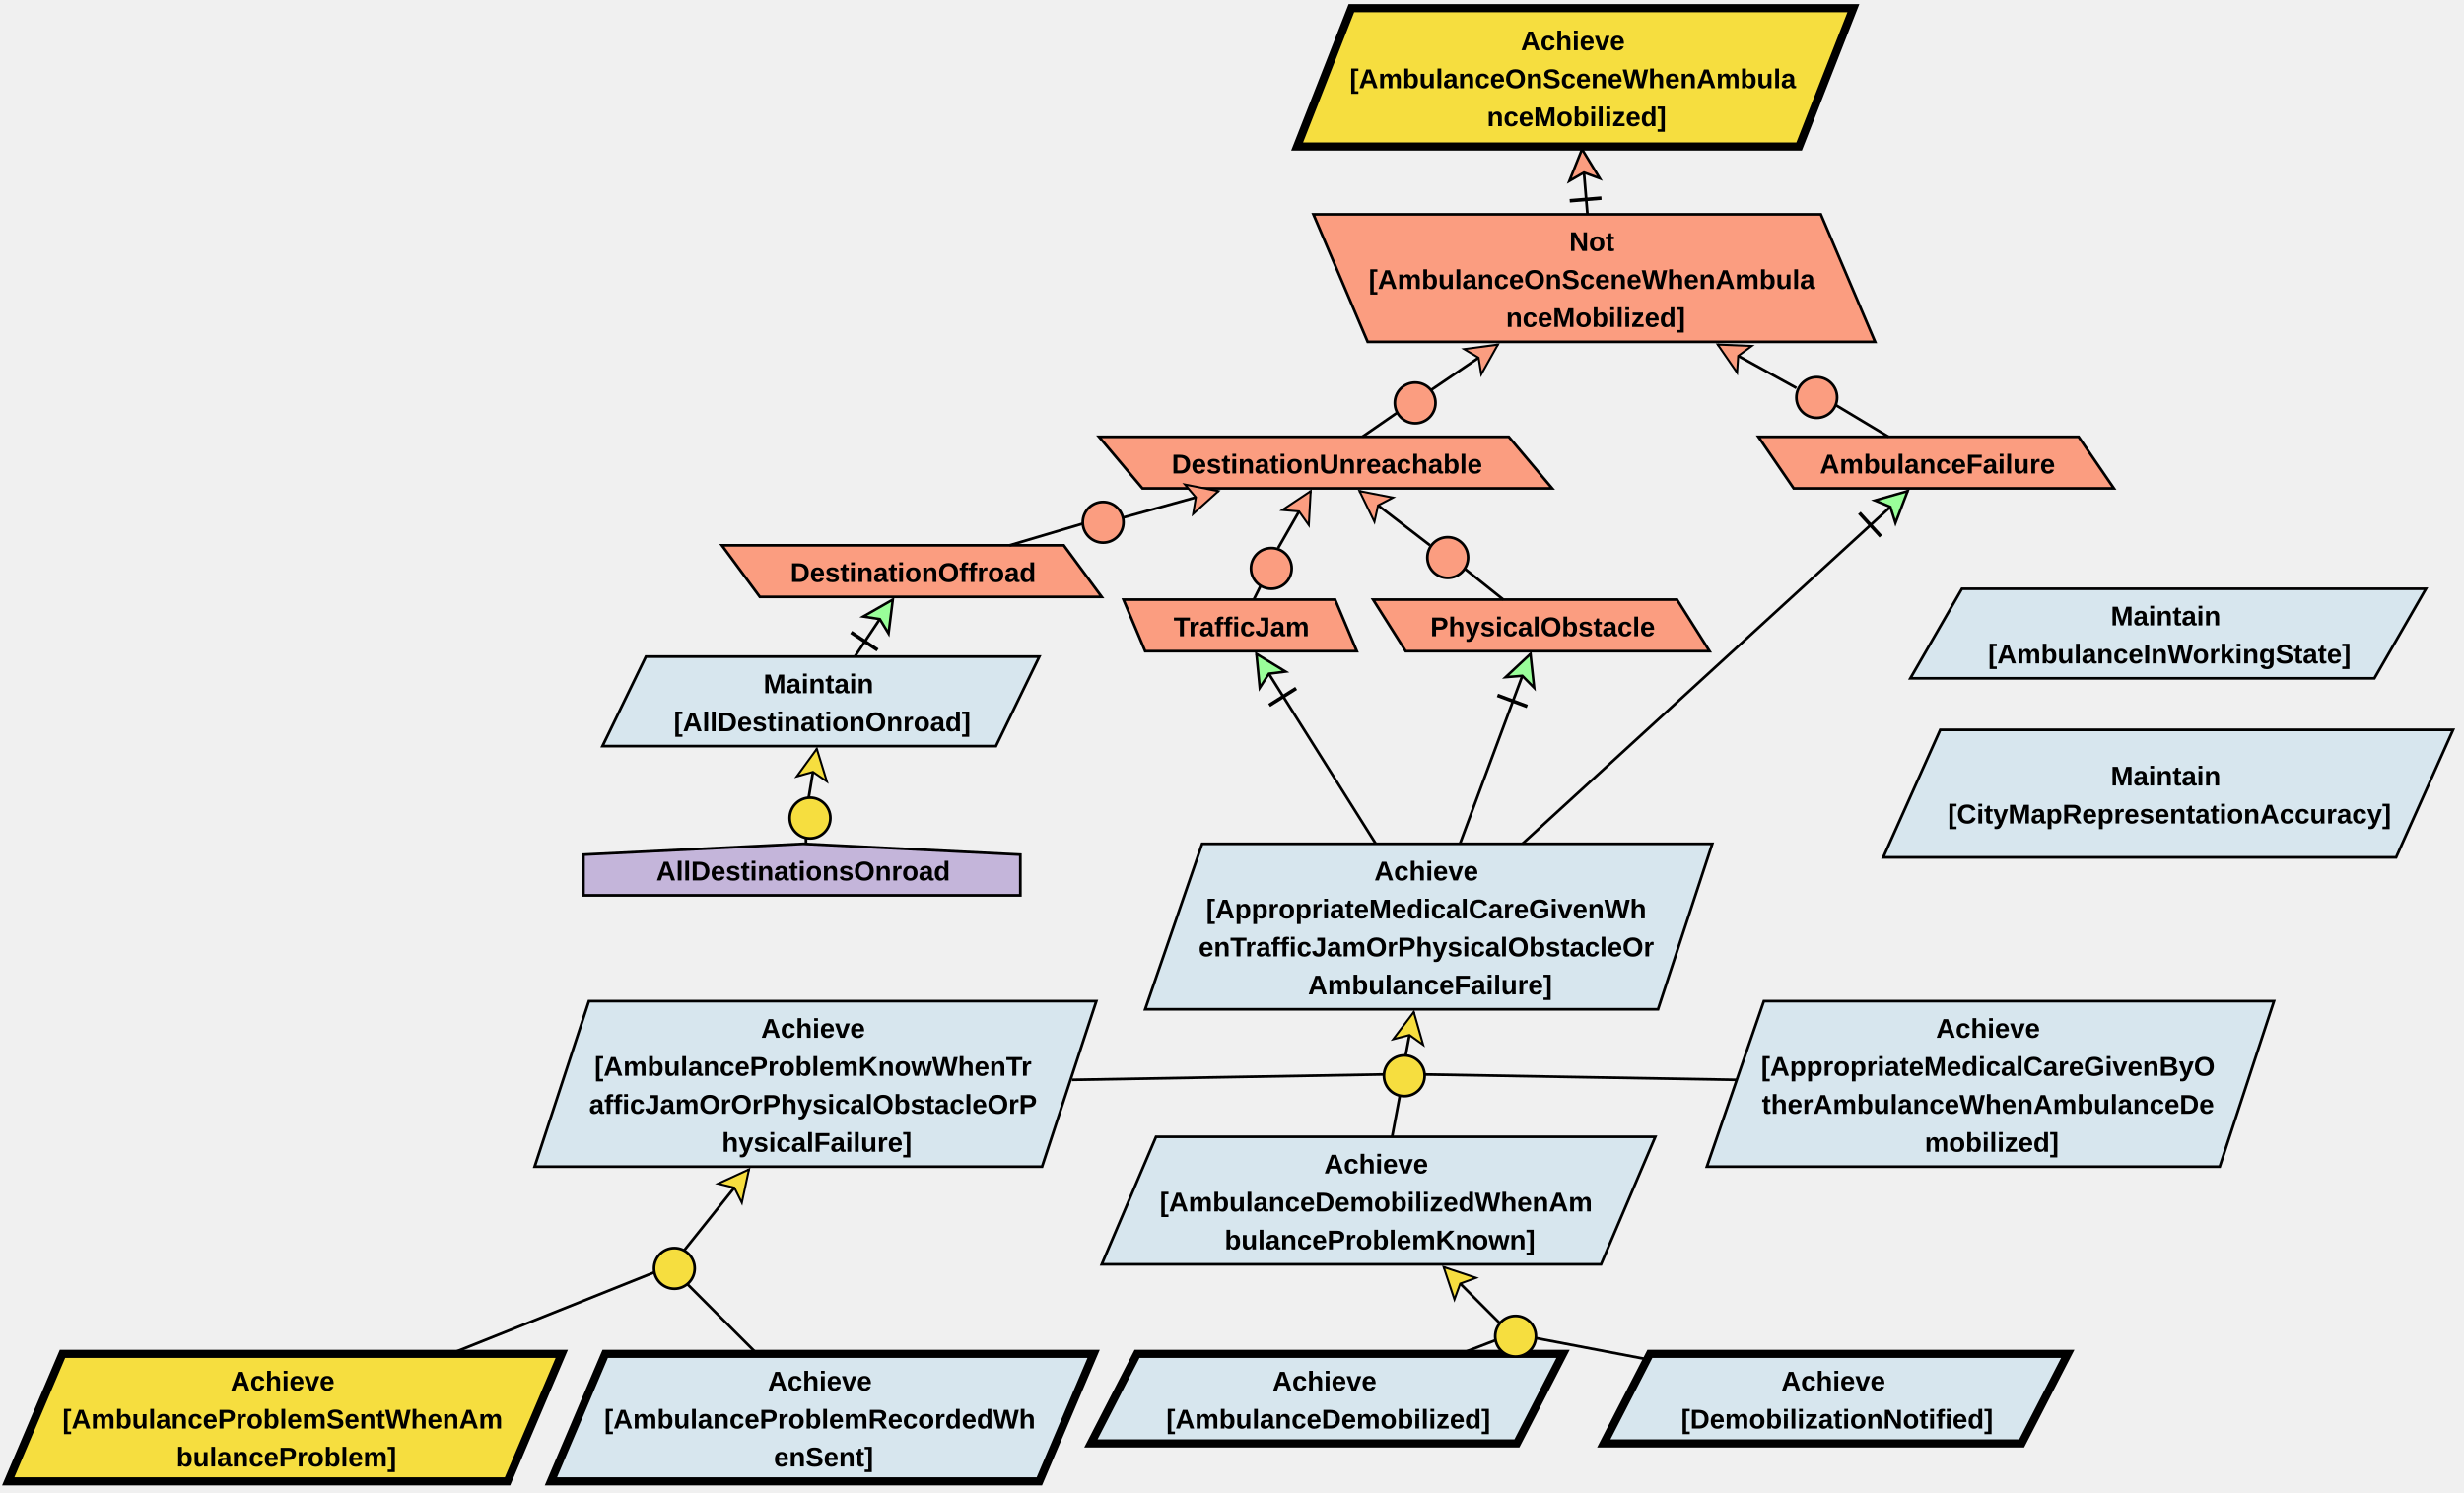
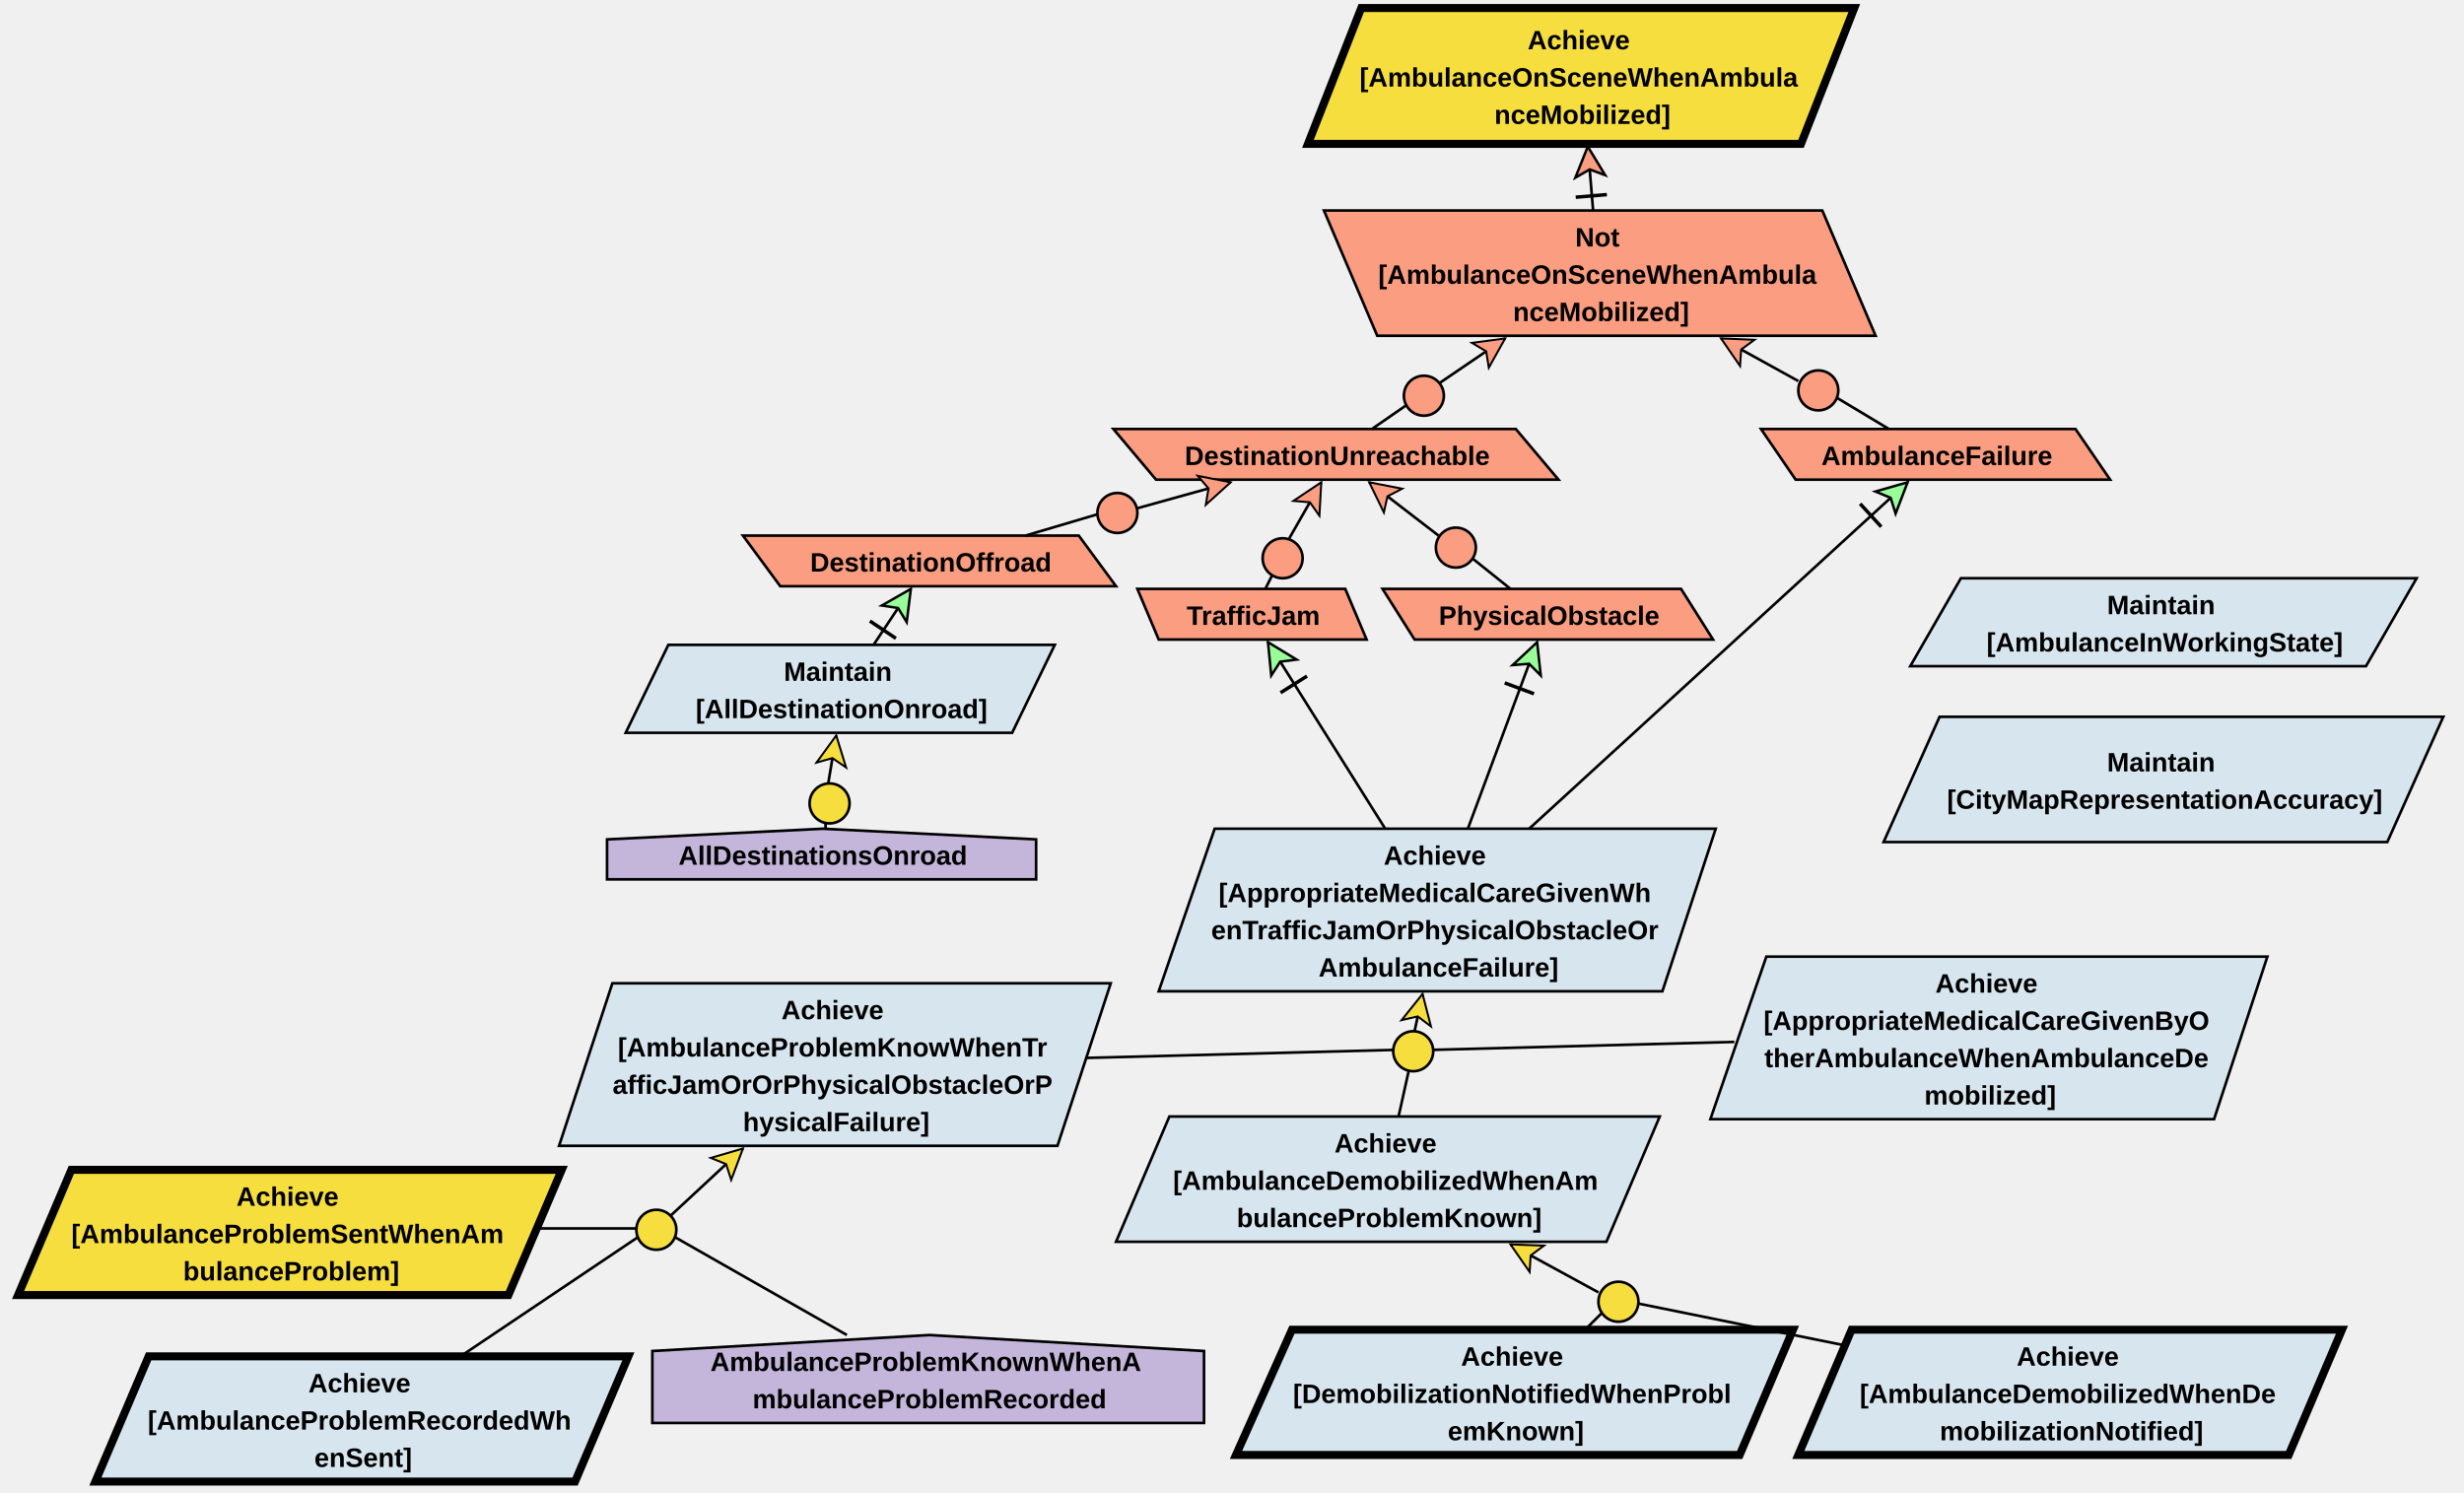
- <svg xmlns="http://www.w3.org/2000/svg" height="10cm" id="svg-root" preserveAspectRatio="xMidYMid meet" viewBox="6 -1 908 550" width="165.1mm">
+ <svg xmlns="http://www.w3.org/2000/svg" height="10cm" id="svg-root" preserveAspectRatio="xMidYMid meet" viewBox="-3 -1 917 560" width="165.1mm">
  <style type="text/css">line {stroke: #000000; stroke-width: 0.75;}</style>
  <style type="text/css">text {  
        font-family:Arial, Helvetica, Geneva, sans serif;
        font-size:10;
        text-anchor:middle;
        fill:black;
        font-weight:bold;
        stroke-width:5;
      }</style>
  <style media="print" type="text/css">.background {fill:#FFFFFF;}</style>
  <style media="screen" type="text/css">.background {fill:#3384ad;}</style>
  <radialGradient cx=".5" cy=".5" fx=".5" fy=".5" gradientUnits="objectBoundingBox" id="focusserGradient" r=".5">
    <stop offset="0.022" style="stop-color:#FFFFFF" />
    <stop offset="0.079" style="stop-color:#FBFEF7" />
    <stop offset="0.169" style="stop-color:#F1FBE1" />
    <stop offset="0.278" style="stop-color:#E1F5BC" />
    <stop offset="0.404" style="stop-color:#CAEE8B" />
    <stop offset="0.455" style="stop-color:#C0EB74" />
    <stop offset="1" style="stop-color:#006699" />
  </radialGradient>
  <defs>
    <marker id="ArrowControlLine" markerHeight="30" markerUnits="userSpaceOnUse" markerWidth="30" orient="auto" style="stroke: black; stroke-width: 2;fill: rgb(0, 0, 0);" viewBox="-40 -25 80 50">
      <path d="M 0 0 L -30 15 L -30 -15 z" />
    </marker>
    <marker id="ArrowObstructionLine" markerHeight="60" markerUnits="userSpaceOnUse" markerWidth="60" orient="auto" style="stroke: black; stroke-width: 2.5;fill: rgb(251, 157, 128);" viewBox="-80 -50 160 100">
      <path d="M -50 15 L -50 -15 L -49 -15 L -49 15 M 0 0 L -30 15 L -23 0 L -30 -15 L 0 0 z" />
    </marker>
    <marker id="ArrowDocumentationLine" markerHeight="30" markerUnits="userSpaceOnUse" markerWidth="30" orient="auto" style="stroke: black; stroke-width: 2;fill: rgb(0, 0, 0);" viewBox="-40 -25 80 50">
      <path d="M 0 0 L -30 15 L -30 -15 z" />
    </marker>
    <marker class="background" id="ArrowIsALine" markerHeight="30" markerUnits="userSpaceOnUse" markerWidth="30" orient="auto" style="stroke: black; stroke-width: 2.5;" viewBox="-40 -25 80 50">
      <path d="M 0 0 L -30 15 L -30 -15 z" style="fill:white" />
      <path class="background" d="M 0 0 L -30 15 L -30 -15 z" id="background_ARROW_ISA" style="visibility:hidden" />
    </marker>
    <marker id="ArrowPerformanceLine" markerHeight="30" markerUnits="userSpaceOnUse" markerWidth="30" orient="auto" style="stroke: black; stroke-width: 2;fill: rgb(0, 0, 0);" viewBox="-40 -25 80 50">
      <path d="M 0 0 L -30 15 L -30 -15 z" />
    </marker>
    <marker id="ArrowMonitoringAgentLineUseCaseViewType" markerHeight="30" markerUnits="userSpaceOnUse" markerWidth="30" orient="auto" style="stroke: black; stroke-width: 2;fill: rgb(0, 0, 0);" viewBox="-40 -25 80 50">
      <path d="M 0 0 L -30 15 L -30 -15 z" />
    </marker>
    <marker id="ArrowInputLine" markerHeight="30" markerUnits="userSpaceOnUse" markerWidth="30" orient="auto" style="stroke: black; stroke-width: 2;fill: rgb(0, 0, 0);" viewBox="-40 -25 80 50">
      <path d="M 0 0 L -30 15 L -30 -15 z" />
    </marker>
    <marker id="ArrowConcernsLine" markerHeight="30" markerUnits="userSpaceOnUse" markerWidth="30" orient="auto" style="stroke: black; stroke-width: 2;fill: rgb(0, 0, 0);" viewBox="-40 -25 80 50">
      <path d="M 0 0 L -30 15 L -30 -15 z" />
    </marker>
    <marker id="ArrowCauseLine" markerHeight="30" markerUnits="userSpaceOnUse" markerWidth="30" orient="auto" style="stroke: black; stroke-width: 2;fill: rgb(0, 0, 0);" viewBox="-40 -25 80 50">
      <path d="M 0 0 L -30 15 L -30 -15 z" />
    </marker>
    <marker id="ArrowConflictLine" markerUnits="userSpaceOnUse" orient="auto" style="stroke: black; stroke-width: 2;fill: rgb(255, 0, 0);" />
    <marker id="ArrowMonitoringLine" markerHeight="30" markerUnits="userSpaceOnUse" markerWidth="30" orient="auto" style="stroke: black; stroke-width: 2;fill: rgb(0, 0, 0);" viewBox="-40 -25 80 50">
      <path d="M 0 0 L -30 15 L -30 -15 z" />
    </marker>
    <marker id="ArrowIncludeLineUseCaseViewType" markerHeight="30" markerUnits="userSpaceOnUse" markerWidth="30" orient="auto" style="stroke: black; stroke-width: 2;fill: rgb(0, 0, 0);" viewBox="-40 -25 80 50">
      <path d="M 0 0 L -30 15 L -30 -15 z" />
    </marker>
    <marker id="ArrowOutputLine" markerHeight="30" markerUnits="userSpaceOnUse" markerWidth="30" orient="auto" style="stroke: black; stroke-width: 2;fill: rgb(0, 0, 0);" viewBox="-40 -25 80 50">
      <path d="M 0 0 L -30 15 L -30 -15 z" />
    </marker>
    <marker id="ArrowControlOperationLineUseCaseViewType" markerHeight="30" markerUnits="userSpaceOnUse" markerWidth="30" orient="auto" style="stroke: black; stroke-width: 2;fill: rgb(0, 0, 0);" viewBox="-40 -25 80 50">
      <path d="M 0 0 L -30 15 L -30 -15 z" />
    </marker>
    <marker id="ArrowResolutionLine" markerHeight="60" markerUnits="userSpaceOnUse" markerWidth="60" orient="auto" style="stroke: black; stroke-width: 2.5;fill: rgb(153, 255, 153);" viewBox="-80 -50 160 100">
      <path d="M -50 15 L -50 -15 L -49 -15 L -49 15 M 0 0 L -30 15 L -23 0 L -30 -15 L 0 0 z" />
    </marker>
    <marker id="ArrowConflictLine" markerUnits="userSpaceOnUse" orient="auto" style="stroke: black; stroke-width: 2;fill: rgb(255, 0, 0);" />
    <marker id="ArrowRefinementDefaultAndOrRepresentation" markerHeight="30" markerUnits="userSpaceOnUse" markerWidth="30" orient="auto" style="stroke: black; stroke-width: 2;fill: rgb(246, 222, 63);" viewBox="-40 -25 80 50">
      <path d="M 0 0 L -30 15 L -23 0 L -30 -15 z" />
    </marker>
    <marker id="ArrowOperationalizationDefaultAndOrRepresentation" markerHeight="30" markerUnits="userSpaceOnUse" markerWidth="30" orient="auto" style="stroke: black; stroke-width: 2;fill: rgb(102, 153, 255);" viewBox="-40 -25 80 50">
      <path d="M 0 0 L -30 15 L -23 0 L -30 -15 z" />
    </marker>
    <marker id="ArrowAssignmentDefaultAndOrRepresentation" markerHeight="30" markerUnits="userSpaceOnUse" markerWidth="30" orient="auto" style="stroke: black; stroke-width: 2;fill: rgb(255, 163, 195);" viewBox="-40 -25 80 50">
      <path d="M 0 0 L -30 15 L -23 0 L -30 -15 z" />
    </marker>
    <marker id="ArrowO_RefinementDefaultAndOrRepresentation" markerHeight="30" markerUnits="userSpaceOnUse" markerWidth="30" orient="auto" style="stroke: black; stroke-width: 2;fill: rgb(251, 157, 128);" viewBox="-40 -25 80 50">
      <path d="M 0 0 L -30 15 L -23 0 L -30 -15 z" />
    </marker>
    <marker id="ArrowResponsibilityDefaultAndOrRepresentation" markerHeight="30" markerUnits="userSpaceOnUse" markerWidth="30" orient="auto" style="stroke: black; stroke-width: 2;fill: rgb(204, 0, 0);" viewBox="-40 -25 80 50">
      <path d="M 0 0 L -30 15 L -23 0 L -30 -15 z" />
    </marker>
    <marker id="SignStopLine" markerHeight="40" markerUnits="userSpaceOnUse" markerWidth="40" orient="auto" style="fill:#FF0033; stroke:white; stroke-width:2;" viewBox="-50 -50 100 100">
      <path d="M 20 0 L 10 15 L -10 15 L -20 0 L -10 -15 L 10 -15 z" />
      <text style="font-size:11; fill:white; stroke-width:0.1;" x="0" y="4">STOP</text>
    </marker>
    <marker id="SignConflictLine" markerHeight="60" markerUnits="userSpaceOnUse" markerWidth="30" orient="auto" style="fill:#FF0000; stroke:black; stroke-width:2;" viewBox="-45 -60 90 120">
      <path d="M 9 -38.7 L -5.3 -2.7 L 16.7 -8.3 L -15.6 38.7 L 1.7 1.7 L -20 7.3 z" />
    </marker>
    <marker id="ArrowAggregation" markerHeight="60" markerWidth="60" orient="auto" viewBox="-80 -50 160 100">
      <path d="M 0 0 L 30 15 L 60 0 L 30 -15 z" style="stroke: black; fill:white; stroke-width: 2.5;" />
      <path class="background" d="M 0 0 L 30 15 L 60 0 L 30 -15 z" id="background_ARROW_AGGREGATION" style="visibility:hidden; stroke: black; stroke-width: 2.5;" />
    </marker>
    <marker id="ArrowComposition" markerHeight="60" markerWidth="60" orient="auto" viewBox="-80 -50 160 100">
      <path d="M 0 0 L 30 15 L 60 0 L 30 -15 z" />
    </marker>
    <marker id="ArrowAssociationDirected" markerHeight="30" markerWidth="30" orient="auto" style="stroke : black; fill: none; stroke-width: 2.5;" viewBox="-40 -25 80 50">
      <path d="M -30 15 L 0 0 L -30 -15" />
    </marker>
    <g id="IssueMark" transform="scale(0.45, 0.45)">
      <g style="fill-rule:nonzero;clip-rule:nonzero;stroke:#000000;stroke-miterlimit:4;">
        <g>
          <radialGradient cx="5.436" cy="5.127" fx="5.436" fy="5.127" gradientUnits="userSpaceOnUse" id="aigrd1" r="5.28">
            <stop offset="0" style="stop-color:#FFFFFF" />
            <stop offset="1" style="stop-color:#99CCCC" />
          </radialGradient>
          <path d="M15.105,7.553c0,4.171-3.381,7.553-7.553,7.553S0,11.725,0,7.553S3.381,0,7.553,0s7.553,3.382,7.553,7.553z" style="fill:url(#aigrd1);stroke:none;" />
        </g>
      </g>
      <g style="fill-rule:nonzero;clip-rule:nonzero;stroke:#000000;stroke-miterlimit:4;">
        <path d="M7.091,9.291C7.074,8.987,7.059,8.763,7.059,8.587c0-1.408,1.2-1.92,1.2-3.952c0-0.672-0.128-2.096-1.376-2.096c-0.144,0-0.944,0.048-0.944,0.64c0,0.48,0.592,0.496,0.592,1.28          c0,0.832-0.656,1.024-0.976,1.024c-0.816,0-1.12-0.672-1.12-1.232c0-0.656,0.479-2.288,3.103-2.288c0.496,0,3.104,0.176,3.104,2.72c0,1.024-0.656,1.792-1.504,2.32C8.339,7.5,7.923,7.739,7.731,8.139          c-0.128,0.256-0.16,0.624-0.16,1.152H7.091z M7.347,10.491c0.735,0,1.344,0.624,1.344,1.36c0,0.768-0.608,1.344-1.344,1.344c-0.769,0-1.36-0.592-1.36-1.344c0-0.72,0.592-1.36,1.36-1.36z" style="stroke:none;" />
      </g>
    </g>
    <g id="InfoMark" transform="scale(0.45, 0.45)">
      <g style="fill-rule:nonzero;clip-rule:nonzero;stroke:#000000;stroke-miterlimit:4">
        <g>
          <radialGradient cx="5.436" cy="7.1" fx="5.436" fy="7.1" gradientUnits="userSpaceOnUse" id="aigrd1" r="5.28">
            <stop offset="0" style="stop-color:#FFFFFF" />
            <stop offset="1" style="stop-color:#99CCCC" />
          </radialGradient>
          <path d="M15.105,9.526c0,4.171-3.381,7.553-7.553,7.553S0,13.697,0,9.526s3.381-7.553,7.553-7.553s7.553,3.382,7.553,7.553z" style="fill:url(#aigrd1);stroke:none;" />
        </g>
        <path d="M9.812,14.456H5.988v-0.384c0.576-0.144,0.848-0.192,0.848-0.96V8.408c0-0.72-0.239-0.832-0.848-0.944V7.08h3.072v6.08c0,0.496,0.128,0.848,0.752,0.912v0.384z M7.94,3.4          c0.688,0,1.232,0.56,1.232,1.248c0,0.704-0.545,1.232-1.232,1.232c-0.736,0-1.248-0.544-1.248-1.232c0-0.672,0.528-1.248,1.248-1.248z" style="stroke:none;" />
      </g>
      <g style="display:none;fill-rule:nonzero;clip-rule:nonzero;stroke:#000000;stroke-miterlimit:4;">
        <text style="stroke:none;" transform="matrix(1 0 0 1 3.5225 14.96)">
          <tspan style="stroke:none; font-family:'Times-Bold; serif'; font-size:16;" x="0" y="0">?</tspan>
        </text>
      </g>
    </g>
  </defs>
  <rect class="background" height="10000" id="svgBackground" style="visibility:hidden;" width="10000" x="-5000" y="-5000" />
  <g id="1222872673472:4290">
    <g id="1222872673472:2022" xc="587" xlink-href="a" yc="28">
      <g transform="translate(484, 2)">
        <path d="M 20 0 L 205 0 L 185 51 L 0 51 z" style="fill: rgb(246, 222, 63);stroke-width: 3;stroke: black;" />
      </g>
      <text x="587" y="3.5">
        <tspan dy="14" text-anchor="middle" x="587">Achieve</tspan>
        <tspan dy="14" text-anchor="middle" x="587">[AmbulanceOnSceneWhenAmbula</tspan>
        <tspan dy="14" text-anchor="middle" x="587">nceMobilized]</tspan>
      </text>
    </g>
    <g id="1222872673472:4276" xc="594" xlink-href="a" yc="102">
      <g transform="translate(490, 78)">
        <path d="M 0 0 L 187 0 L 207 47 L 20 47 z" style="fill: rgb(251, 157, 128);stroke-width: 1;stroke: black;" />
      </g>
      <text x="594" y="77.5">
        <tspan dy="14" text-anchor="middle" x="594">Not</tspan>
        <tspan dy="14" text-anchor="middle" x="594">[AmbulanceOnSceneWhenAmbula</tspan>
        <tspan dy="14" text-anchor="middle" x="594">nceMobilized]</tspan>
      </text>
    </g>
    <g id="1222872673472:4328">
      <polyline fill="none" points="591,78 589,54 " style="stroke: black;marker-end : url(#ArrowObstructionLine); " />
    </g>
    <g id="1222872673472:4303" xc="495" xlink-href="a" yc="170">
      <g transform="translate(411, 160)">
        <path d="M 0 0 L 151 0 L 167 19 L 16 19 z" style="fill: rgb(251, 157, 128);stroke-width: 1;stroke: black;" />
      </g>
      <text x="495" y="159.5">
        <tspan dy="14" text-anchor="middle" x="495">DestinationUnreachable</tspan>
      </text>
    </g>
    <g id="1222872673472:4326" xc="720" xlink-href="a" yc="170">
      <g transform="translate(654, 160)">
        <path d="M 0 0 L 118 0 L 131 19 L 13 19 z" style="fill: rgb(251, 157, 128);stroke-width: 1;stroke: black;" />
      </g>
      <text x="720" y="159.5">
        <tspan dy="14" text-anchor="middle" x="720">AmbulanceFailure</tspan>
      </text>
    </g>
    <g id="1222872673472:4277">
      <polyline fill="none" points="508,160 521,151 " style="stroke: black;" />
    </g>
    <g id="1222872673472:4302" xc="463.5" xlink-href="a" yc="230">
      <g transform="translate(420, 220)">
        <path d="M 0 0 L 78 0 L 86 19 L 8 19 z" style="fill: rgb(251, 157, 128);stroke-width: 1;stroke: black;" />
      </g>
      <text x="463.5" y="219.5">
        <tspan dy="14" text-anchor="middle" x="463.5">TrafficJam</tspan>
      </text>
    </g>
    <g id="1222872673472:4319" xc="574.5" xlink-href="a" yc="230">
      <g transform="translate(512, 220)">
        <path d="M 0 0 L 112 0 L 124 19 L 12 19 z" style="fill: rgb(251, 157, 128);stroke-width: 1;stroke: black;" />
      </g>
      <text x="574.5" y="219.5">
        <tspan dy="14" text-anchor="middle" x="574.5">PhysicalObstacle</tspan>
      </text>
    </g>
    <g id="1222872673472:4315">
      <polyline fill="none" points="468,220 471,214 " style="stroke: black;" />
    </g>
    <g id="1222872673472:4317">
      <polyline fill="none" points="560,220 545,208 " style="stroke: black;" />
    </g>
    <g id="1222872673472:4305" xc="342.5" xlink-href="a" yc="210">
      <g transform="translate(272, 200)">
        <path d="M 0 0 L 126 0 L 140 19 L 14 19 z" style="fill: rgb(251, 157, 128);stroke-width: 1;stroke: black;" />
      </g>
      <text x="342.5" y="199.5">
        <tspan dy="14" text-anchor="middle" x="342.5">DestinationOffroad</tspan>
      </text>
    </g>
    <g id="1222872673472:4304">
      <polyline fill="none" points="378,200 405,192 " style="stroke: black;" />
    </g>
    <g id="1222872673472:4301" xc="533" xlink-href="a" yc="341">
      <g transform="translate(428, 310)">
        <path d="M 21 0 L 209 0 L 189 61 L 0 61 z" style="fill: rgb(215, 230, 238);stroke-width: 1;stroke: black;" />
      </g>
      <text x="533" y="309.5">
        <tspan dy="14" text-anchor="middle" x="533">Achieve</tspan>
        <tspan dy="14" text-anchor="middle" x="533">[AppropriateMedicalCareGivenWh</tspan>
        <tspan dy="14" text-anchor="middle" x="533">enTrafficJamOrPhysicalObstacleOr</tspan>
        <tspan dy="14" text-anchor="middle" x="533">AmbulanceFailure]</tspan>
      </text>
    </g>
    <g id="1222872673472:4300">
      <polyline fill="none" points="513,310 469,240 " style="stroke: black;marker-end : url(#ArrowResolutionLine); " />
    </g>
    <g id="1222872673472:4324">
      <polyline fill="none" points="544,310 570,240 " style="stroke: black;marker-end : url(#ArrowResolutionLine); " />
    </g>
    <g id="1222872673472:4325" xc="302" xlink-href="a" yc="320">
      <g transform="translate(221, 310)">
        <path d="M 81 0 L 161 4 L 161 19 L 0 19 L 0 4 z" style="fill: rgb(196, 181, 218);stroke-width: 1;stroke: black;" />
      </g>
      <text x="302" y="309.5">
        <tspan dy="14" text-anchor="middle" x="302">AllDestinationsOnroad</tspan>
      </text>
    </g>
    <g id="1222872673472:4474" xc="309" xlink-href="a" yc="258">
      <g transform="translate(228, 241)">
        <path d="M 16 0 L 161 0 L 145 33 L 0 33 z" style="fill: rgb(215, 230, 238);stroke-width: 1;stroke: black;" />
      </g>
      <text x="309" y="240.5">
        <tspan dy="14" text-anchor="middle" x="309">Maintain</tspan>
        <tspan dy="14" text-anchor="middle" x="309">[AllDestinationOnroad]</tspan>
      </text>
    </g>
    <g id="1222872673472:4494">
      <polyline fill="none" points="321,241 335,220 " style="stroke: black;marker-end : url(#ArrowResolutionLine); " />
    </g>
    <g id="1222872673472:4475">
      <polyline fill="none" points="303,310 303,307 " style="stroke: black;" />
    </g>
-     <g id="1222872673472:4490" xc="740" xlink-href="a" yc="399">
-       <g transform="translate(635, 368)">
+     <g id="1222872673472:4490" xc="740" xlink-href="a" yc="389">
+       <g transform="translate(635, 358)">
        <path d="M 21 0 L 209 0 L 189 61 L 0 61 z" style="fill: rgb(215, 230, 238);stroke-width: 1;stroke: black;" />
      </g>
-       <text x="740" y="367.5">
+       <text x="740" y="357.5">
        <tspan dy="14" text-anchor="middle" x="740">Achieve</tspan>
        <tspan dy="14" text-anchor="middle" x="740">[AppropriateMedicalCareGivenByO</tspan>
        <tspan dy="14" text-anchor="middle" x="740">therAmbulanceWhenAmbulanceDe</tspan>
        <tspan dy="14" text-anchor="middle" x="740">mobilized]</tspan>
      </text>
    </g>
    <g id="1222872673472:4488">
-       <polyline fill="none" points="646,397 530,395 " style="stroke: black;" />
+       <polyline fill="none" points="644,390 530,393 " style="stroke: black;" />
    </g>
    <g id="1222872673472:4554">
      <polyline fill="none" points="567,310 709,180 " style="stroke: black;marker-end : url(#ArrowResolutionLine); " />
    </g>
    <g id="1222872673472:4557" xc="307" xlink-href="a" yc="399">
      <g transform="translate(203, 368)">
        <path d="M 20 0 L 207 0 L 187 61 L 0 61 z" style="fill: rgb(215, 230, 238);stroke-width: 1;stroke: black;" />
      </g>
      <text x="307" y="367.5">
        <tspan dy="14" text-anchor="middle" x="307">Achieve</tspan>
        <tspan dy="14" text-anchor="middle" x="307">[AmbulanceProblemKnowWhenTr</tspan>
        <tspan dy="14" text-anchor="middle" x="307">afficJamOrOrPhysicalObstacleOrP</tspan>
        <tspan dy="14" text-anchor="middle" x="307">hysicalFailure]</tspan>
      </text>
    </g>
    <g id="1222872673472:4560" xc="514.5" xlink-href="a" yc="442">
      <g transform="translate(412, 418)">
        <path d="M 20 0 L 204 0 L 184 47 L 0 47 z" style="fill: rgb(215, 230, 238);stroke-width: 1;stroke: black;" />
      </g>
      <text x="514.5" y="417.5">
        <tspan dy="14" text-anchor="middle" x="514.5">Achieve</tspan>
        <tspan dy="14" text-anchor="middle" x="514.5">[AmbulanceDemobilizedWhenAm</tspan>
        <tspan dy="14" text-anchor="middle" x="514.5">bulanceProblemKnown]</tspan>
      </text>
    </g>
-     <g id="1222872673472:4559" xc="111.5" xlink-href="a" yc="522">
-       <g transform="translate(9, 498)">
+     <g id="1222872673472:4559" xc="102.5" xlink-href="a" yc="462">
+       <g transform="translate(0, 438)">
        <path d="M 20 0 L 204 0 L 184 47 L 0 47 z" style="fill: rgb(246, 222, 63);stroke-width: 3;stroke: black;" />
      </g>
-       <text x="111.5" y="497.5">
-         <tspan dy="14" text-anchor="middle" x="111.5">Achieve</tspan>
-         <tspan dy="14" text-anchor="middle" x="111.5">[AmbulanceProblemSentWhenAm</tspan>
-         <tspan dy="14" text-anchor="middle" x="111.5">bulanceProblem]</tspan>
+       <text x="102.5" y="437.5">
+         <tspan dy="14" text-anchor="middle" x="102.5">Achieve</tspan>
+         <tspan dy="14" text-anchor="middle" x="102.5">[AmbulanceProblemSentWhenAm</tspan>
+         <tspan dy="14" text-anchor="middle" x="102.5">bulanceProblem]</tspan>
      </text>
    </g>
    <g id="1222872673472:4615">
-       <polyline fill="none" points="172,498 247,468 " style="stroke: black;" />
-     </g>
-     <g id="1222872673472:4594" xc="309.5" xlink-href="a" yc="522">
-       <g transform="translate(209, 498)">
+       <polyline fill="none" points="194,460 232,460 " style="stroke: black;" />
+     </g>
+     <g id="1222872673472:4594" xc="129.5" xlink-href="a" yc="532">
+       <g transform="translate(29, 508)">
        <path d="M 20 0 L 200 0 L 180 47 L 0 47 z" style="fill: rgb(215, 230, 238);stroke-width: 3;stroke: black;" />
      </g>
-       <text x="309.5" y="497.5">
-         <tspan dy="14" text-anchor="middle" x="309.5">Achieve</tspan>
-         <tspan dy="14" text-anchor="middle" x="309.5">[AmbulanceProblemRecordedWh</tspan>
-         <tspan dy="14" text-anchor="middle" x="309.5">enSent]</tspan>
+       <text x="129.5" y="507.5">
+         <tspan dy="14" text-anchor="middle" x="129.5">Achieve</tspan>
+         <tspan dy="14" text-anchor="middle" x="129.5">[AmbulanceProblemRecordedWh</tspan>
+         <tspan dy="14" text-anchor="middle" x="129.5">enSent]</tspan>
      </text>
    </g>
    <g id="1222872673472:4600">
-       <polyline fill="none" points="285,498 258,471 " style="stroke: black;" />
-     </g>
-     <g id="1222872673472:4642" xc="495.5" xlink-href="a" yc="515">
-       <g transform="translate(408, 498)">
-         <path d="M 17 0 L 174 0 L 157 33 L 0 33 z" style="fill: rgb(215, 230, 238);stroke-width: 3;stroke: black;" />
-       </g>
-       <text x="495.5" y="497.5">
-         <tspan dy="14" text-anchor="middle" x="495.5">Achieve</tspan>
-         <tspan dy="14" text-anchor="middle" x="495.5">[AmbulanceDemobilized]</tspan>
-       </text>
-     </g>
-     <g id="1222872673472:4639" xc="683" xlink-href="a" yc="515">
-       <g transform="translate(597, 498)">
-         <path d="M 17 0 L 171 0 L 154 33 L 0 33 z" style="fill: rgb(215, 230, 238);stroke-width: 3;stroke: black;" />
-       </g>
-       <text x="683" y="497.5">
-         <tspan dy="14" text-anchor="middle" x="683">Achieve</tspan>
-         <tspan dy="14" text-anchor="middle" x="683">[DemobilizationNotified]</tspan>
+       <polyline fill="none" points="166,508 233,463 " style="stroke: black;" />
+     </g>
+     <g id="1222872673472:4642" xc="770.5" xlink-href="a" yc="522">
+       <g transform="translate(668, 498)">
+         <path d="M 20 0 L 204 0 L 184 47 L 0 47 z" style="fill: rgb(215, 230, 238);stroke-width: 3;stroke: black;" />
+       </g>
+       <text x="770.5" y="497.5">
+         <tspan dy="14" text-anchor="middle" x="770.5">Achieve</tspan>
+         <tspan dy="14" text-anchor="middle" x="770.5">[AmbulanceDemobilizedWhenDe</tspan>
+         <tspan dy="14" text-anchor="middle" x="770.5">mobilizationNotified]</tspan>
+       </text>
+     </g>
+     <g id="1222872673472:4639" xc="562" xlink-href="a" yc="522">
+       <g transform="translate(457, 498)">
+         <path d="M 21 0 L 209 0 L 189 47 L 0 47 z" style="fill: rgb(215, 230, 238);stroke-width: 3;stroke: black;" />
+       </g>
+       <text x="562" y="497.5">
+         <tspan dy="14" text-anchor="middle" x="562">Achieve</tspan>
+         <tspan dy="14" text-anchor="middle" x="562">[DemobilizationNotifiedWhenProbl</tspan>
+         <tspan dy="14" text-anchor="middle" x="562">emKnown]</tspan>
      </text>
    </g>
    <g id="1222872673472:4635">
-       <polyline fill="none" points="544,498 557,493 " style="stroke: black;" />
+       <polyline fill="none" points="686,504 607,488 " style="stroke: black;" />
    </g>
    <g id="1222872673472:4636">
-       <polyline fill="none" points="613,500 571,492 " style="stroke: black;" />
+       <polyline fill="none" points="588,498 594,492 " style="stroke: black;" />
    </g>
    <g id="1222872673472:4658">
      <polyline fill="none" points="702,160 682,148 " style="stroke: black;" />
    </g>
    <g id="1222872673472:4900">
-       <polyline fill="none" points="401,397 516,395 " style="stroke: black;" />
+       <polyline fill="none" points="401,396 516,393 " style="stroke: black;" />
    </g>
    <g id="1222872673472:4909">
-       <polyline fill="none" points="519,418 522,402 " style="stroke: black;" />
+       <polyline fill="none" points="518,418 522,400 " style="stroke: black;" />
    </g>
    <g id="1222872673472:4915" xc="805.5" xlink-href="a" yc="292">
      <g transform="translate(700, 268)">
        <path d="M 21 0 L 210 0 L 189 47 L 0 47 z" style="fill: rgb(215, 230, 238);stroke-width: 1;stroke: black;" />
      </g>
      <text x="805.5" y="274.5">
        <tspan dy="14" text-anchor="middle" x="805.5">Maintain</tspan>
        <tspan dy="14" text-anchor="middle" x="805.5">[CityMapRepresentationAccuracy]</tspan>
      </text>
    </g>
    <g id="1222872673472:4917" xc="805.5" xlink-href="a" yc="233">
      <g transform="translate(710, 216)">
        <path d="M 19 0 L 190 0 L 171 33 L 0 33 z" style="fill: rgb(215, 230, 238);stroke-width: 1;stroke: black;" />
      </g>
      <text x="805.5" y="215.5">
        <tspan dy="14" text-anchor="middle" x="805.5">Maintain</tspan>
        <tspan dy="14" text-anchor="middle" x="805.5">[AmbulanceInWorkingState]</tspan>
      </text>
    </g>
+     <g id="1222872673472:6272" xc="342" xlink-href="a" yc="517">
+       <g transform="translate(238, 500)">
+         <path d="M 104 0 L 207 6 L 207 33 L 0 33 L 0 6 z" style="fill: rgb(196, 181, 218);stroke-width: 1;stroke: black;" />
+       </g>
+       <text x="342" y="499.5">
+         <tspan dy="14" text-anchor="middle" x="342">AmbulanceProblemKnownWhenA</tspan>
+         <tspan dy="14" text-anchor="middle" x="342">mbulanceProblemRecorded</tspan>
+       </text>
+     </g>
+     <g id="1222872673472:6269">
+       <polyline fill="none" points="311,500 246,463 " style="stroke: black;" />
+     </g>
    <g id="1222872673472:4275">
      <polyline fill="none" points="533,143 558,126 " style="stroke: black;marker-end : url(#ArrowO_RefinementDefaultAndOrRepresentation); " />
      <ellipse cx="527.5" cy="147.5" rx="7.5" ry="7.5" style="stroke: black; fill: rgb(251, 157, 128); stroke-width: 1" />
    </g>
    <g id="1222872673472:4297">
      <polyline fill="none" points="477,201 489,180 " style="stroke: black;marker-end : url(#ArrowO_RefinementDefaultAndOrRepresentation); " />
      <ellipse cx="474.5" cy="208.5" rx="7.5" ry="7.5" style="stroke: black; fill: rgb(251, 157, 128); stroke-width: 1" />
    </g>
    <g id="1222872673472:4327">
      <polyline fill="none" points="533,200 507,180 " style="stroke: black;marker-end : url(#ArrowO_RefinementDefaultAndOrRepresentation); " />
      <ellipse cx="539.5" cy="204.5" rx="7.5" ry="7.5" style="stroke: black; fill: rgb(251, 157, 128); stroke-width: 1" />
    </g>
    <g id="1222872673472:4306">
      <polyline fill="none" points="419,190 455,180 " style="stroke: black;marker-end : url(#ArrowO_RefinementDefaultAndOrRepresentation); " />
      <ellipse cx="412.5" cy="191.5" rx="7.5" ry="7.5" style="stroke: black; fill: rgb(251, 157, 128); stroke-width: 1" />
    </g>
    <g id="1222872673472:4473">
      <polyline fill="none" points="304,293 307,275 " style="stroke: black;marker-end : url(#ArrowRefinementDefaultAndOrRepresentation); " />
      <ellipse cx="304.5" cy="300.5" rx="7.5" ry="7.5" style="stroke: black; fill: rgb(246, 222, 63); stroke-width: 1" />
    </g>
    <g id="1222872673472:4487">
-       <polyline fill="none" points="524,388 527,372 " style="stroke: black;marker-end : url(#ArrowRefinementDefaultAndOrRepresentation); " />
-       <ellipse cx="523.5" cy="395.5" rx="7.5" ry="7.5" style="stroke: black; fill: rgb(246, 222, 63); stroke-width: 1" />
+       <polyline fill="none" points="524,386 527,372 " style="stroke: black;marker-end : url(#ArrowRefinementDefaultAndOrRepresentation); " />
+       <ellipse cx="523.5" cy="393.5" rx="7.5" ry="7.5" style="stroke: black; fill: rgb(246, 222, 63); stroke-width: 1" />
    </g>
    <g id="1222872673472:4613">
-       <polyline fill="none" points="258,460 282,430 " style="stroke: black;marker-end : url(#ArrowRefinementDefaultAndOrRepresentation); " />
-       <ellipse cx="254.5" cy="466.5" rx="7.5" ry="7.5" style="stroke: black; fill: rgb(246, 222, 63); stroke-width: 1" />
+       <polyline fill="none" points="244,456 272,430 " style="stroke: black;marker-end : url(#ArrowRefinementDefaultAndOrRepresentation); " />
+       <ellipse cx="239.5" cy="460.5" rx="7.5" ry="7.5" style="stroke: black; fill: rgb(246, 222, 63); stroke-width: 1" />
    </g>
    <g id="1222872673472:4634">
-       <polyline fill="none" points="559,487 538,466 " style="stroke: black;marker-end : url(#ArrowRefinementDefaultAndOrRepresentation); " />
-       <ellipse cx="564.5" cy="491.5" rx="7.5" ry="7.5" style="stroke: black; fill: rgb(246, 222, 63); stroke-width: 1" />
+       <polyline fill="none" points="593,484 560,466 " style="stroke: black;marker-end : url(#ArrowRefinementDefaultAndOrRepresentation); " />
+       <ellipse cx="600.5" cy="487.5" rx="7.5" ry="7.5" style="stroke: black; fill: rgb(246, 222, 63); stroke-width: 1" />
    </g>
    <g id="1222872673472:4657">
      <polyline fill="none" points="668,142 639,126 " style="stroke: black;marker-end : url(#ArrowO_RefinementDefaultAndOrRepresentation); " />
      <ellipse cx="675.5" cy="145.5" rx="7.5" ry="7.5" style="stroke: black; fill: rgb(251, 157, 128); stroke-width: 1" />
    </g>
  </g>
</svg>
